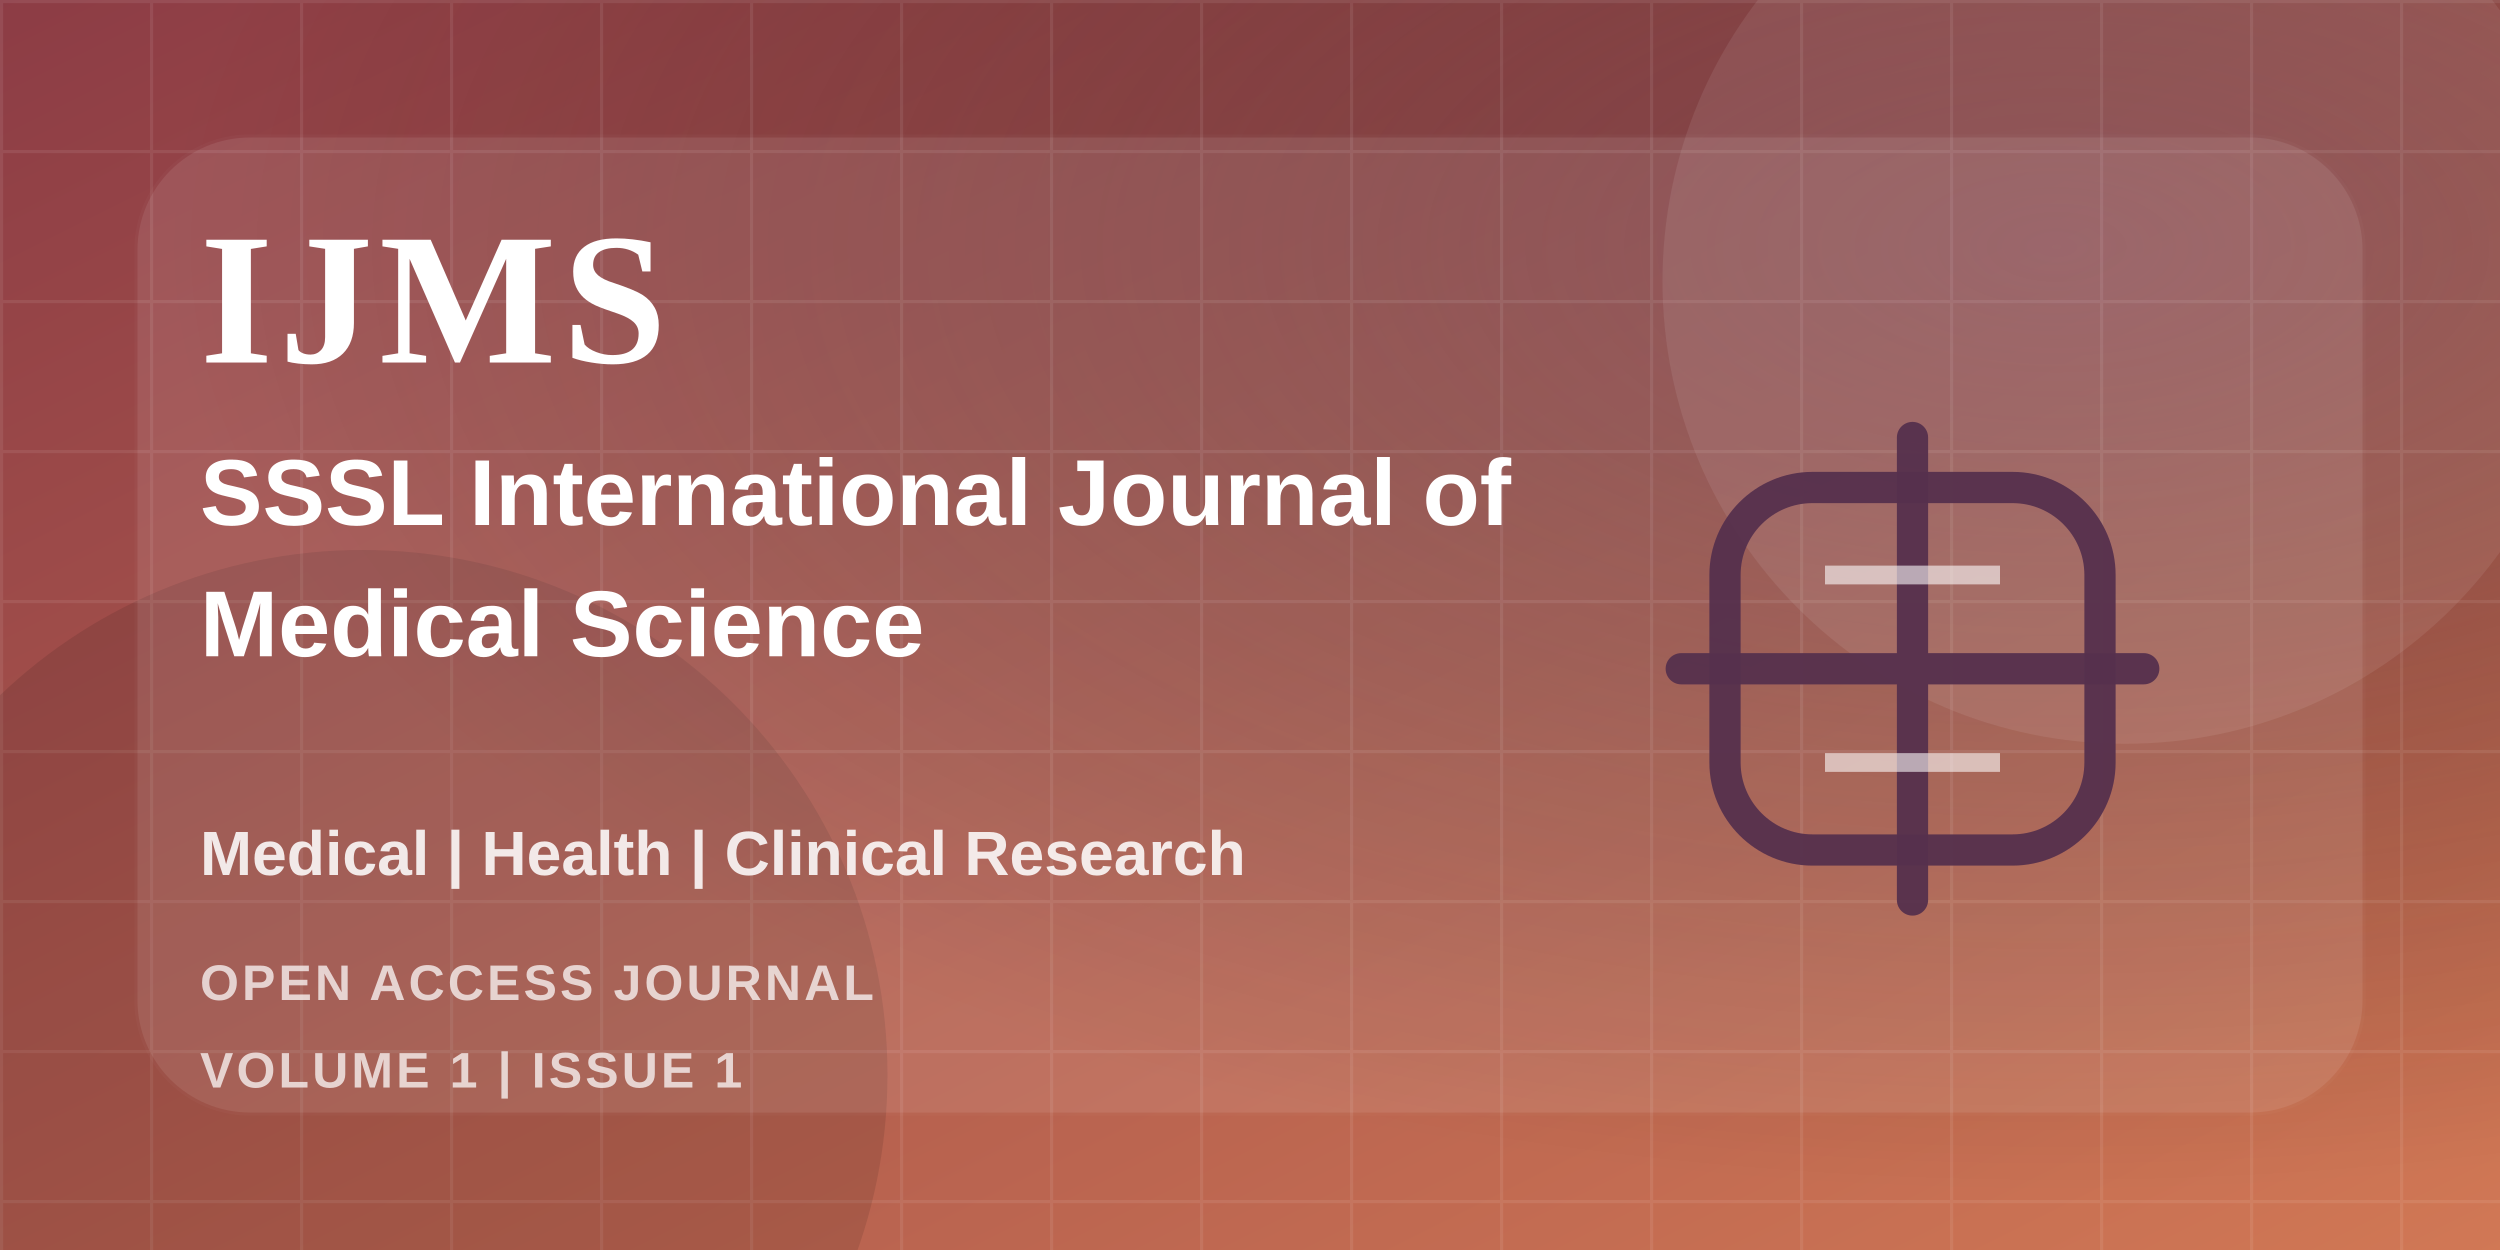
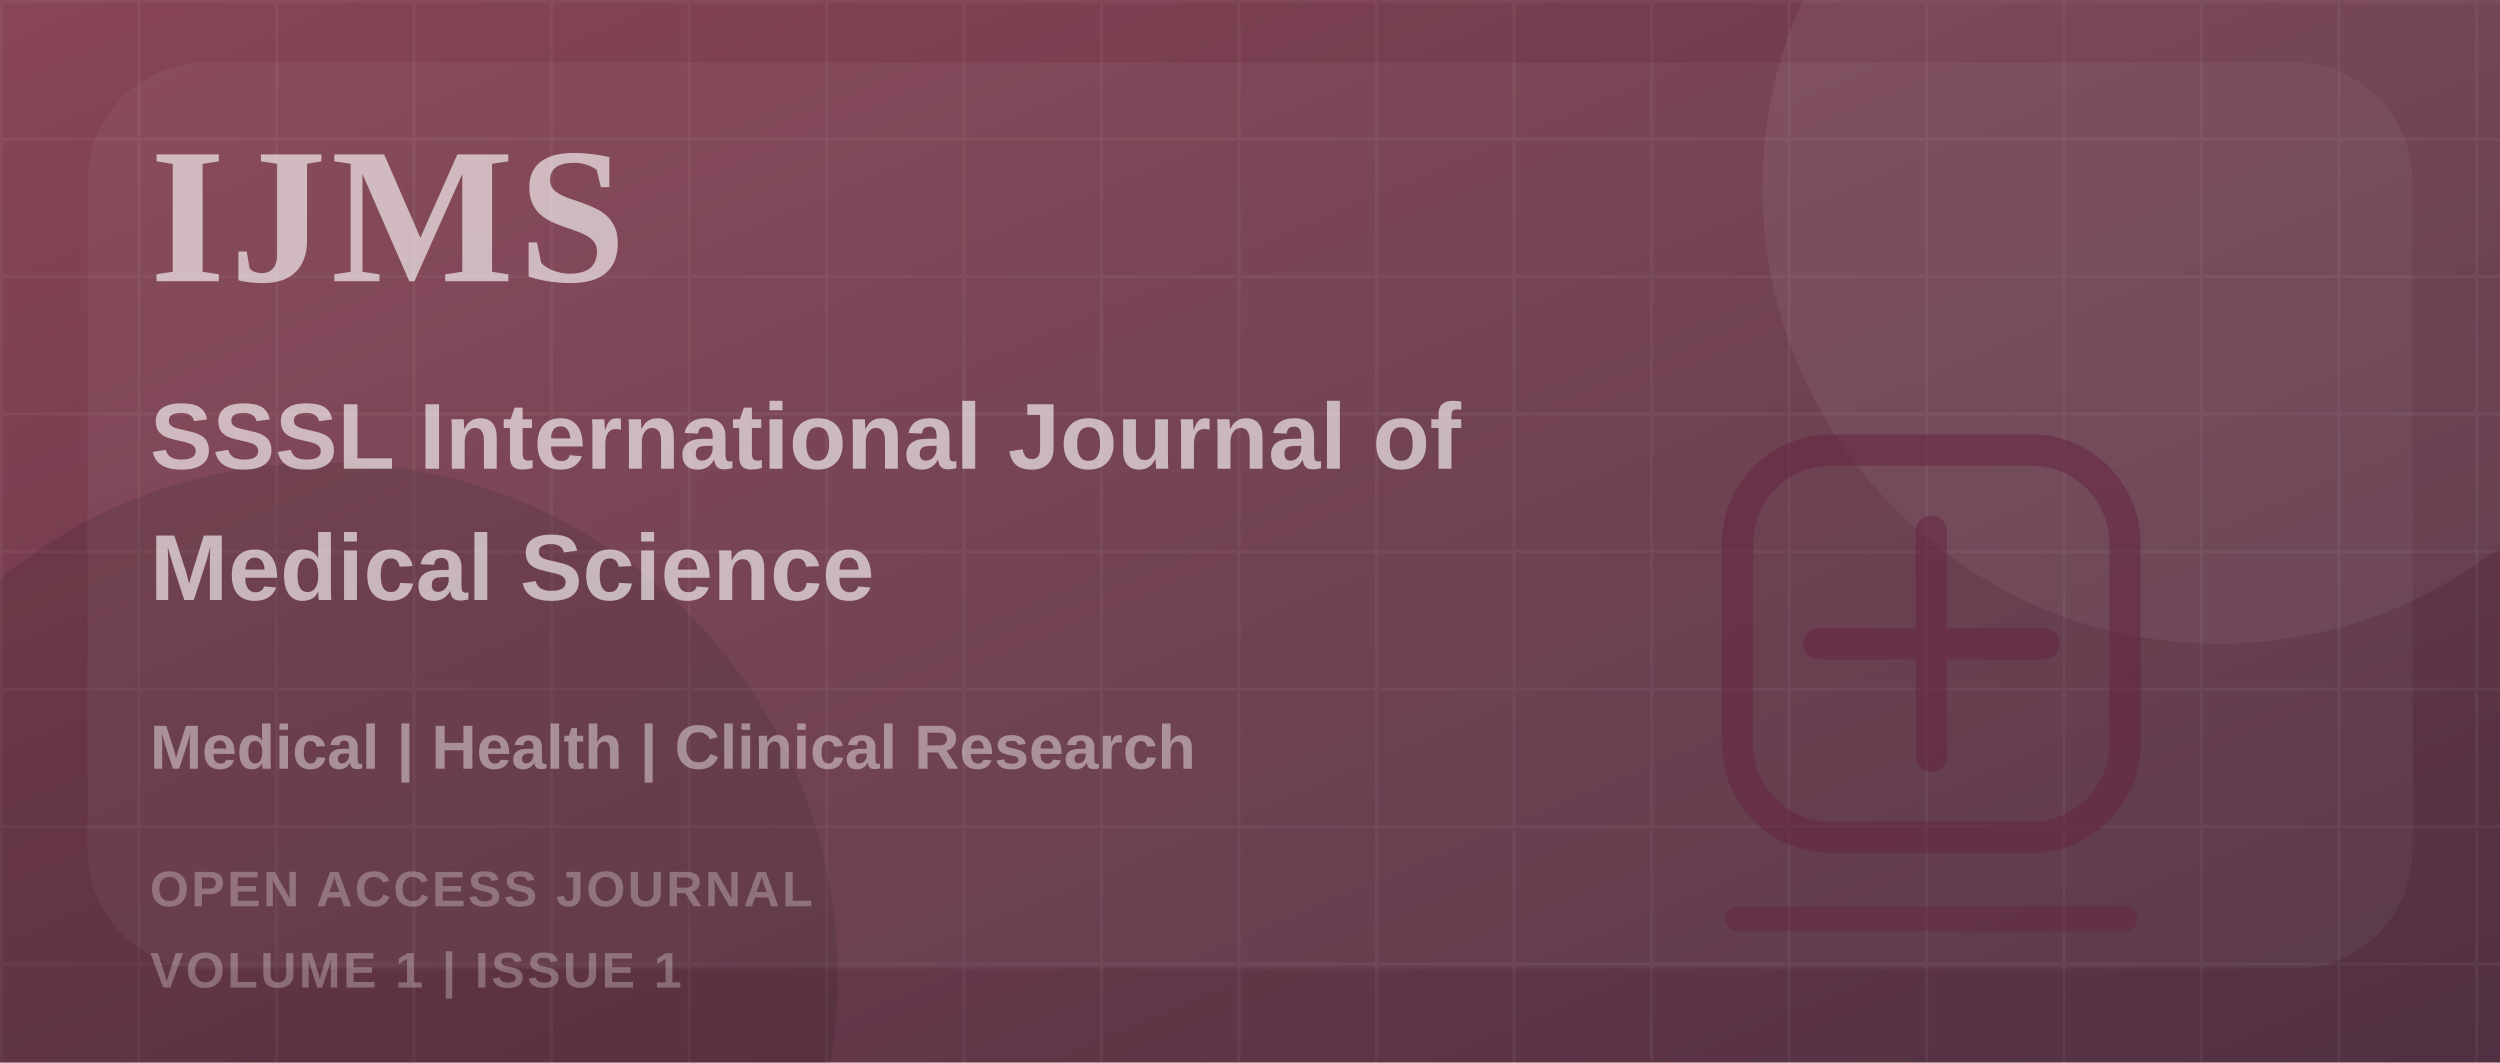
- <svg xmlns="http://www.w3.org/2000/svg" viewBox="0 0 400 200" role="img" aria-labelledby="title-IJMS desc-IJMS">
+ <svg xmlns="http://www.w3.org/2000/svg" viewBox="0 0 400 170" role="img" aria-labelledby="title-IJMS desc-IJMS">
  <defs>
-     <linearGradient id="coverGrad7" x1="0%" y1="0%" x2="100%" y2="100%">
-       <stop offset="0%" stop-color="#8c3c45" />
-       <stop offset="100%" stop-color="#d17855" />
+     <linearGradient id="journalBanner7" x1="0%" y1="0%" x2="100%" y2="100%">
+       <stop offset="0%" stop-color="#884555" />
+       <stop offset="100%" stop-color="#503042" />
    </linearGradient>
-     <radialGradient id="glow7" cx="82%" cy="20%" r="75%">
-       <stop offset="0%" stop-color="#56304d" stop-opacity="0.45" />
-       <stop offset="100%" stop-color="#000000" stop-opacity="0" />
-     </radialGradient>
-     <pattern id="grid7" width="24" height="24" patternUnits="userSpaceOnUse">
-       <path d="M24 0H0V24" fill="none" stroke="#ffffff" stroke-opacity="0.08" stroke-width="1" />
+     <pattern id="grid7" width="22" height="22" patternUnits="userSpaceOnUse">
+       <path d="M22 0H0V22" fill="none" stroke="#ffffff" stroke-opacity="0.045" stroke-width="1" />
    </pattern>
    <style>
-       .code { font-family: Georgia, 'Times New Roman', serif; font-size: 30px; font-weight: 800; letter-spacing: 1px; fill: #ffffff; }
-       .title { font-family: 'Outfit', 'Segoe UI', Arial, sans-serif; font-size: 15px; font-weight: 800; fill: #ffffff; }
-       .subject { font-family: 'Poppins', 'Segoe UI', Arial, sans-serif; font-size: 10px; font-weight: 700; fill: rgba(255,255,255,0.86); }
-       .meta { font-family: 'Poppins', 'Segoe UI', Arial, sans-serif; font-size: 8px; font-weight: 700; fill: rgba(255,255,255,0.72); letter-spacing: 0.5px; }
+       .code { font-family: Georgia, 'Times New Roman', serif; font-size: 31px; font-weight: 800; letter-spacing: 0.7px; fill: rgba(255,255,255,0.62); }
+       .title { font-family: 'Outfit', 'Segoe UI', Arial, sans-serif; font-size: 15px; font-weight: 800; fill: rgba(255,255,255,0.62); }
+       .subject { font-family: 'Poppins', 'Segoe UI', Arial, sans-serif; font-size: 10px; font-weight: 700; fill: rgba(255,255,255,0.42); }
+       .meta { font-family: 'Poppins', 'Segoe UI', Arial, sans-serif; font-size: 8px; font-weight: 800; fill: rgba(255,255,255,0.28); letter-spacing: 0.4px; }
    </style>
  </defs>
-   <rect width="400" height="200" rx="0" fill="url(#coverGrad7)" />
-   <rect width="400" height="200" fill="url(#glow7)" />
-   <rect width="400" height="200" fill="url(#grid7)" />
-   <circle cx="340" cy="45" r="74" fill="#ffffff" opacity="0.08" />
-   <circle cx="58" cy="172" r="84" fill="#000000" opacity="0.10" />
-   <rect x="22" y="22" width="356" height="156" rx="18" fill="#ffffff" opacity="0.10" stroke="#ffffff" stroke-opacity="0.22" />
-   <text x="32" y="58" class="code">IJMS</text>
-   <text x="32" y="84" class="title">SSSL International Journal of</text>
-   <text x="32" y="105" class="title">Medical Science</text>
-   <text x="32" y="140" class="subject">Medical | Health | Clinical Research</text>
-   <text x="32" y="160" class="meta">OPEN ACCESS JOURNAL</text>
-   <text x="32" y="174" class="meta">VOLUME 1 | ISSUE 1</text>
-   <path d="M306 70v74M269 107h74" fill="none" stroke="#56304d" stroke-width="5" stroke-linecap="round" stroke-linejoin="round" opacity="0.95" />
-   <rect x="276" y="78" width="60" height="58" rx="14" fill="none" stroke="#56304d" stroke-width="5" stroke-linecap="round" stroke-linejoin="round" opacity="0.95" />
-   <path d="M292 92h28M292 122h28" stroke="#ffffff" opacity="0.58" stroke-width="3" />
+   <rect width="400" height="170" fill="url(#journalBanner7)" />
+   <rect width="400" height="170" fill="url(#grid7)" />
+   <circle cx="355" cy="30" r="73" fill="#ffffff" opacity="0.055" />
+   <circle cx="52" cy="156" r="82" fill="#000000" opacity="0.11" />
+   <rect x="14" y="10" width="372" height="145" rx="19" fill="#ffffff" opacity="0.045" />
+   <text x="24" y="45" class="code">IJMS</text>
+   <text x="24" y="75" class="title">SSSL International Journal of</text>
+   <text x="24" y="96" class="title">Medical Science</text>
+   <text x="24" y="123" class="subject">Medical | Health | Clinical Research</text>
+   <text x="24" y="145" class="meta">OPEN ACCESS JOURNAL</text>
+   <text x="24" y="158" class="meta">VOLUME 1 | ISSUE 1</text>
+   <rect x="278" y="72" width="62" height="62" rx="15" fill="none" stroke="#652540" stroke-width="5" stroke-linecap="round" stroke-linejoin="round" opacity="0.56" />
+   <path d="M309 85v36M291 103h36" fill="none" stroke="#652540" stroke-width="5" stroke-linecap="round" stroke-linejoin="round" opacity="0.56" />
+   <path d="M278 147h62" fill="none" stroke="#652540" stroke-width="4" stroke-linecap="round" stroke-linejoin="round" opacity="0.48" />
</svg>
